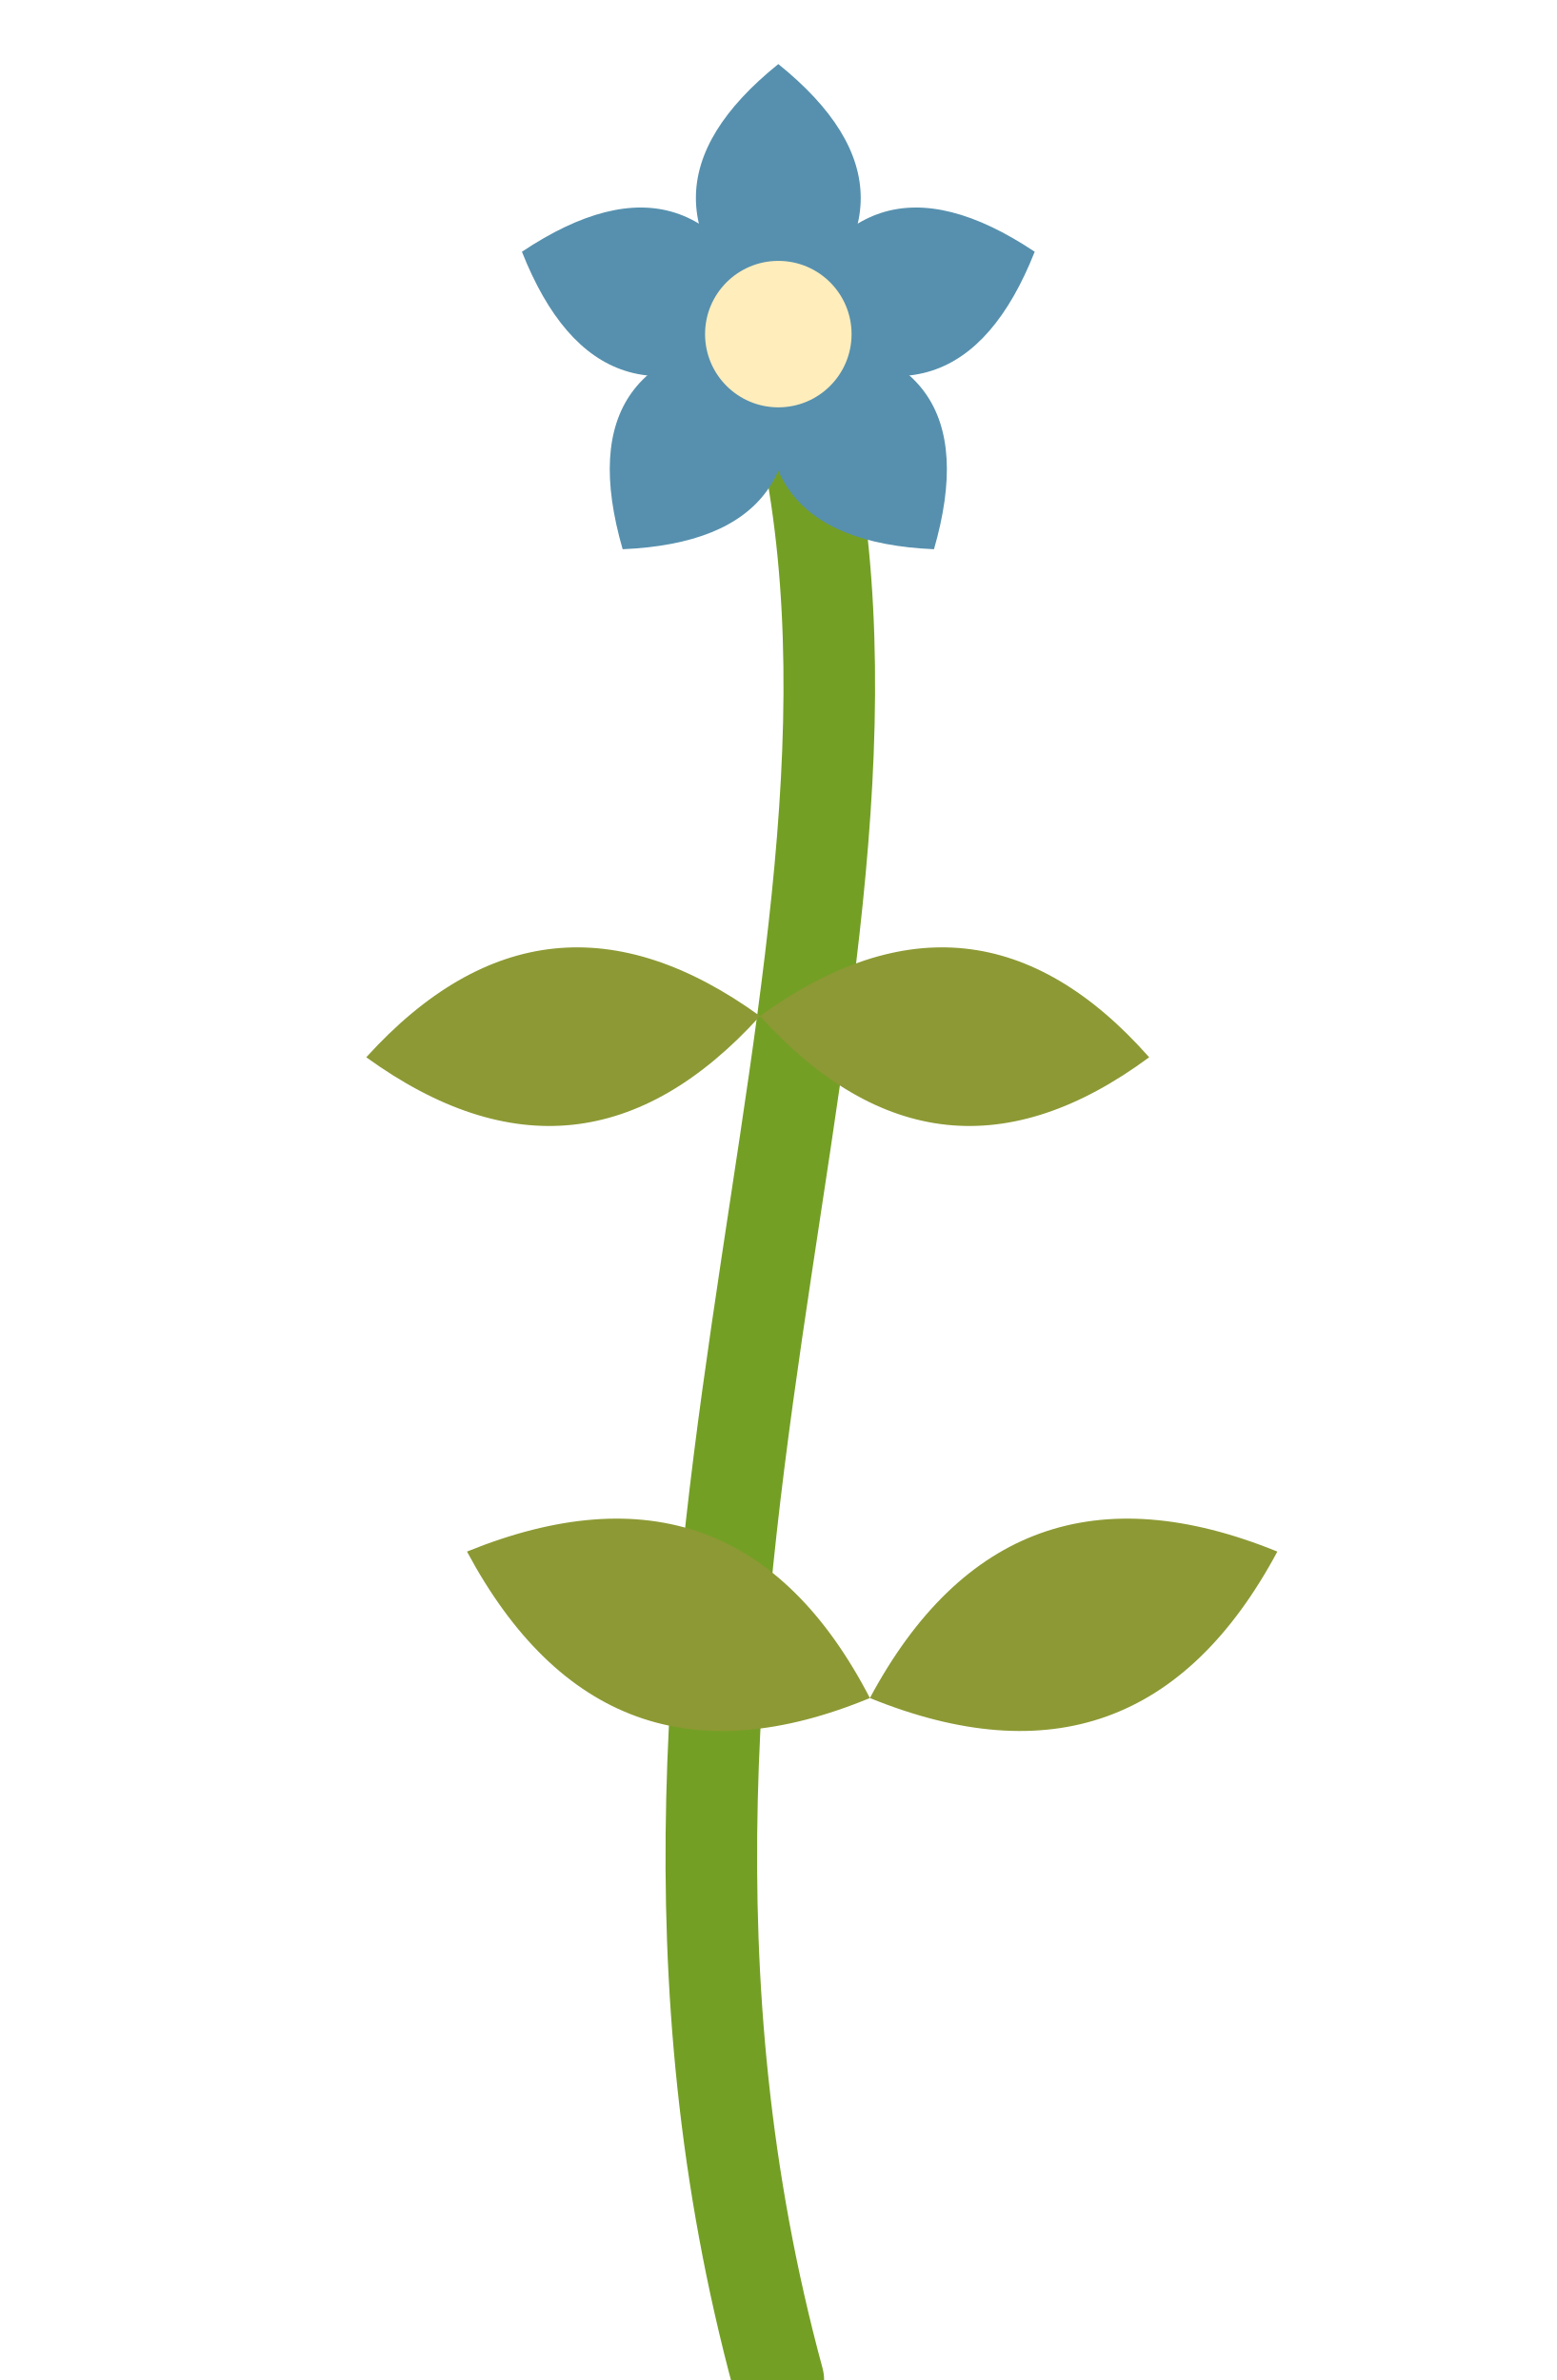
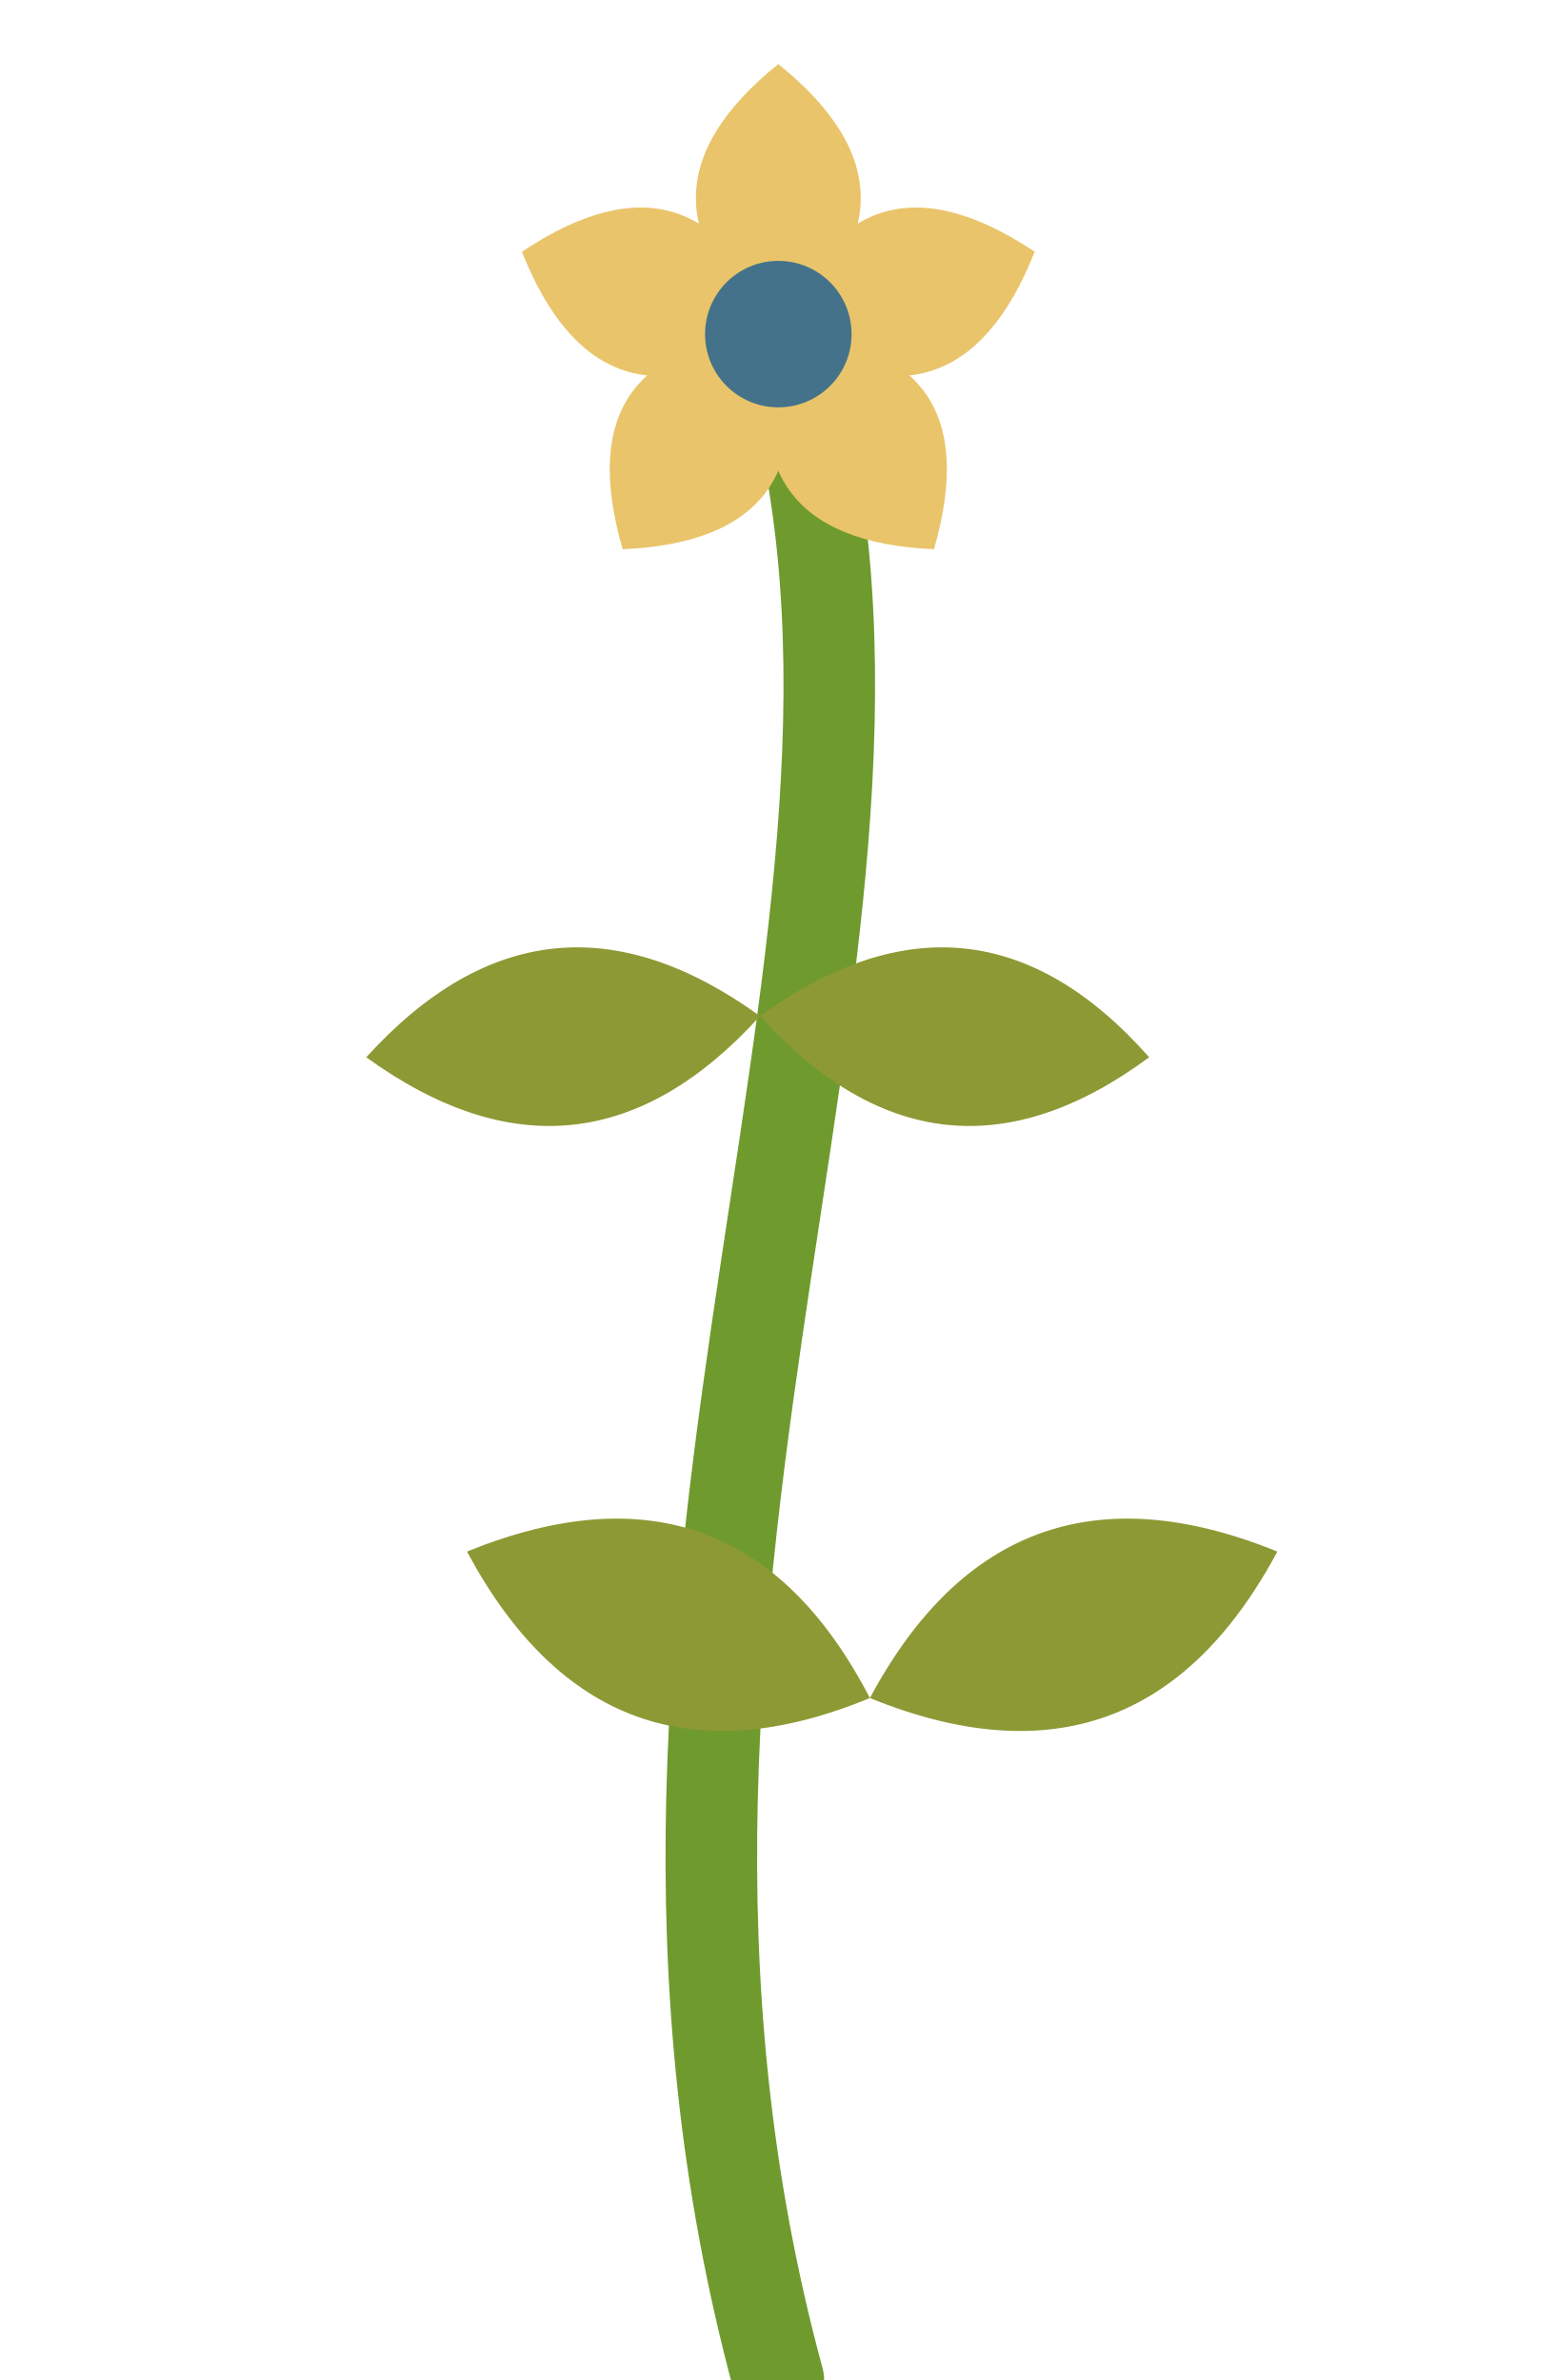
<svg xmlns="http://www.w3.org/2000/svg" width="34" height="52" viewBox="0 0 34 52" fill="none">
-   <path d="M 17.0 52.0 C 12.2 34.3 21.1 19.8 17.0 7.3" stroke="#749F25" stroke-width="2.0" stroke-linecap="round" />
+   <path d="M 17.0 52.0 C 12.2 34.3 21.1 19.8 17.0 7.3" stroke="#6F9A2E" stroke-width="2.0" stroke-linecap="round" />
  <path d="M 19.0 37.1 Q 16.1 31.5 10.2 33.9 Q 13.2 39.5 19.0 37.1 Z" fill="#8D9934" />
  <path d="M 19.0 37.1 Q 24.9 39.5 27.9 33.9 Q 22.0 31.5 19.0 37.1 Z" fill="#8D9934" />
  <path d="M 16.6 22.2 Q 11.9 18.8 8.0 23.1 Q 12.7 26.5 16.6 22.2 Z" fill="#8D9934" />
  <path d="M 16.6 22.2 Q 20.5 26.5 25.1 23.1 Q 21.3 18.8 16.6 22.2 Z" fill="#8D9934" />
-   <path d="M 17.0 7.3 Q 20.6 4.3 17.0 1.4 Q 13.4 4.3 17.0 7.3 Z" fill="#5690AE" />
-   <path d="M 17.0 7.3 Q 20.9 9.8 22.6 5.5 Q 18.7 2.9 17.0 7.3 Z" fill="#5690AE" />
-   <path d="M 17.0 7.3 Q 15.8 11.8 20.4 12.0 Q 21.7 7.5 17.0 7.3 Z" fill="#5690AE" />
-   <path d="M 17.0 7.3 Q 12.3 7.5 13.6 12.0 Q 18.2 11.8 17.0 7.3 Z" fill="#5690AE" />
-   <path d="M 17.0 7.3 Q 15.3 2.9 11.4 5.5 Q 13.1 9.8 17.0 7.3 Z" fill="#5690AE" />
-   <circle cx="17.0" cy="7.3" r="1.6" fill="#FFEDBC" />
+   <path d="M 17.0 7.3 Q 20.6 4.3 17.0 1.4 Q 13.4 4.3 17.0 7.3 Z" fill="#E9C46A" />
+   <path d="M 17.0 7.3 Q 20.9 9.8 22.6 5.5 Q 18.7 2.9 17.0 7.3 Z" fill="#E9C46A" />
+   <path d="M 17.0 7.3 Q 15.8 11.8 20.4 12.0 Q 21.7 7.5 17.0 7.3 Z" fill="#E9C46A" />
+   <path d="M 17.0 7.3 Q 12.3 7.5 13.6 12.0 Q 18.2 11.8 17.0 7.3 Z" fill="#E9C46A" />
+   <path d="M 17.0 7.3 Q 15.3 2.9 11.4 5.5 Q 13.1 9.8 17.0 7.3 Z" fill="#E9C46A" />
+   <circle cx="17.0" cy="7.3" r="1.6" fill="#43728A" />
</svg>
